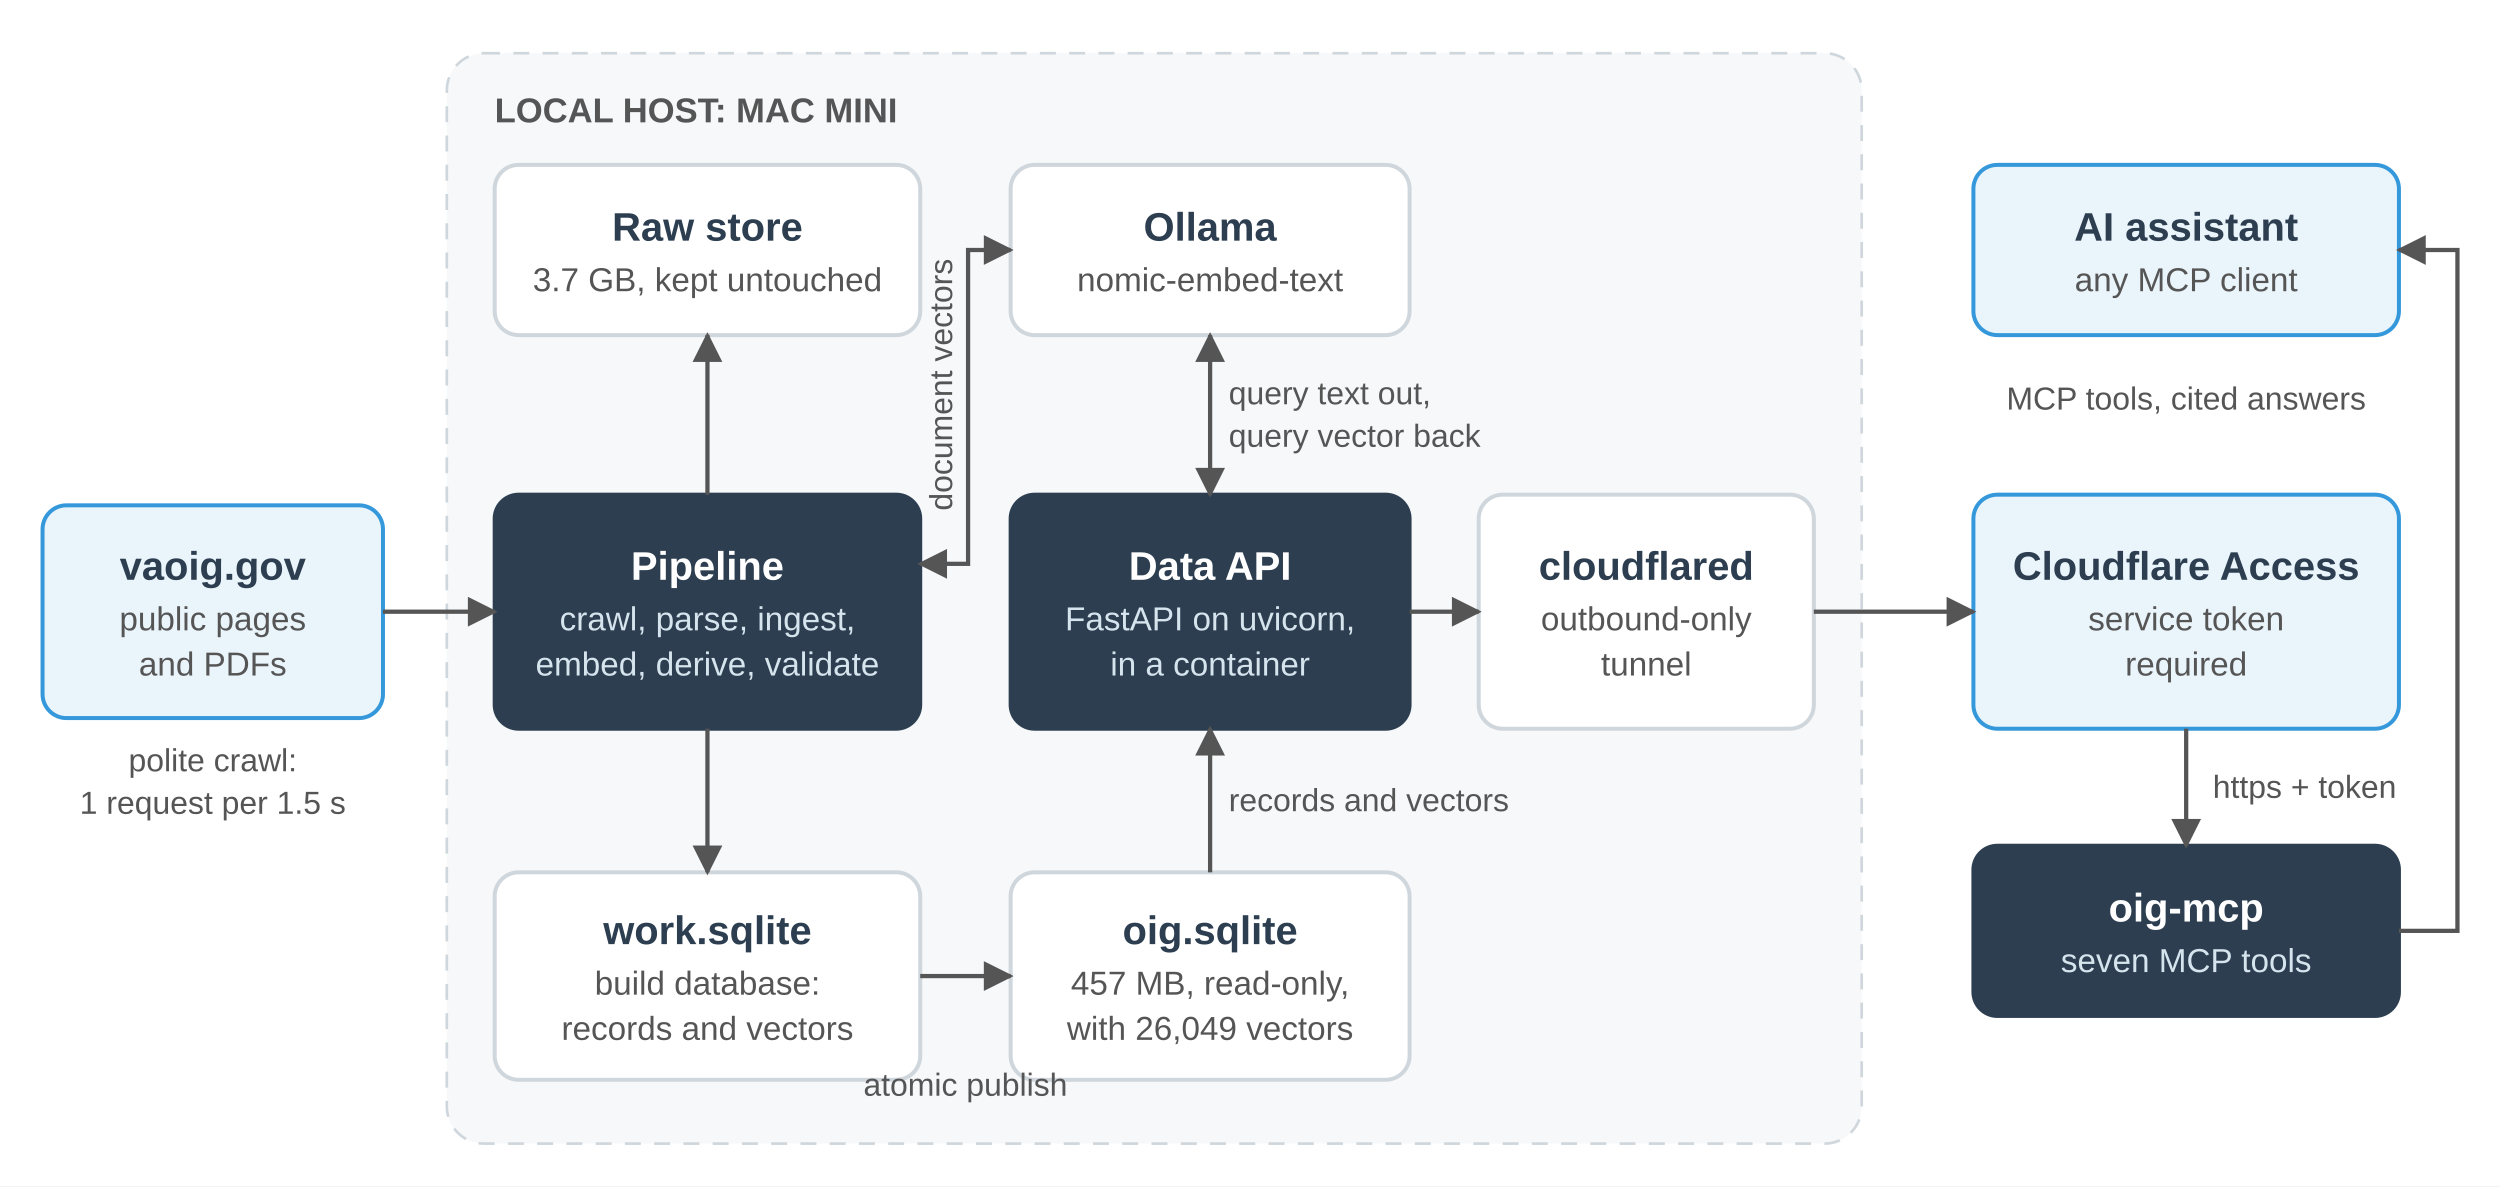
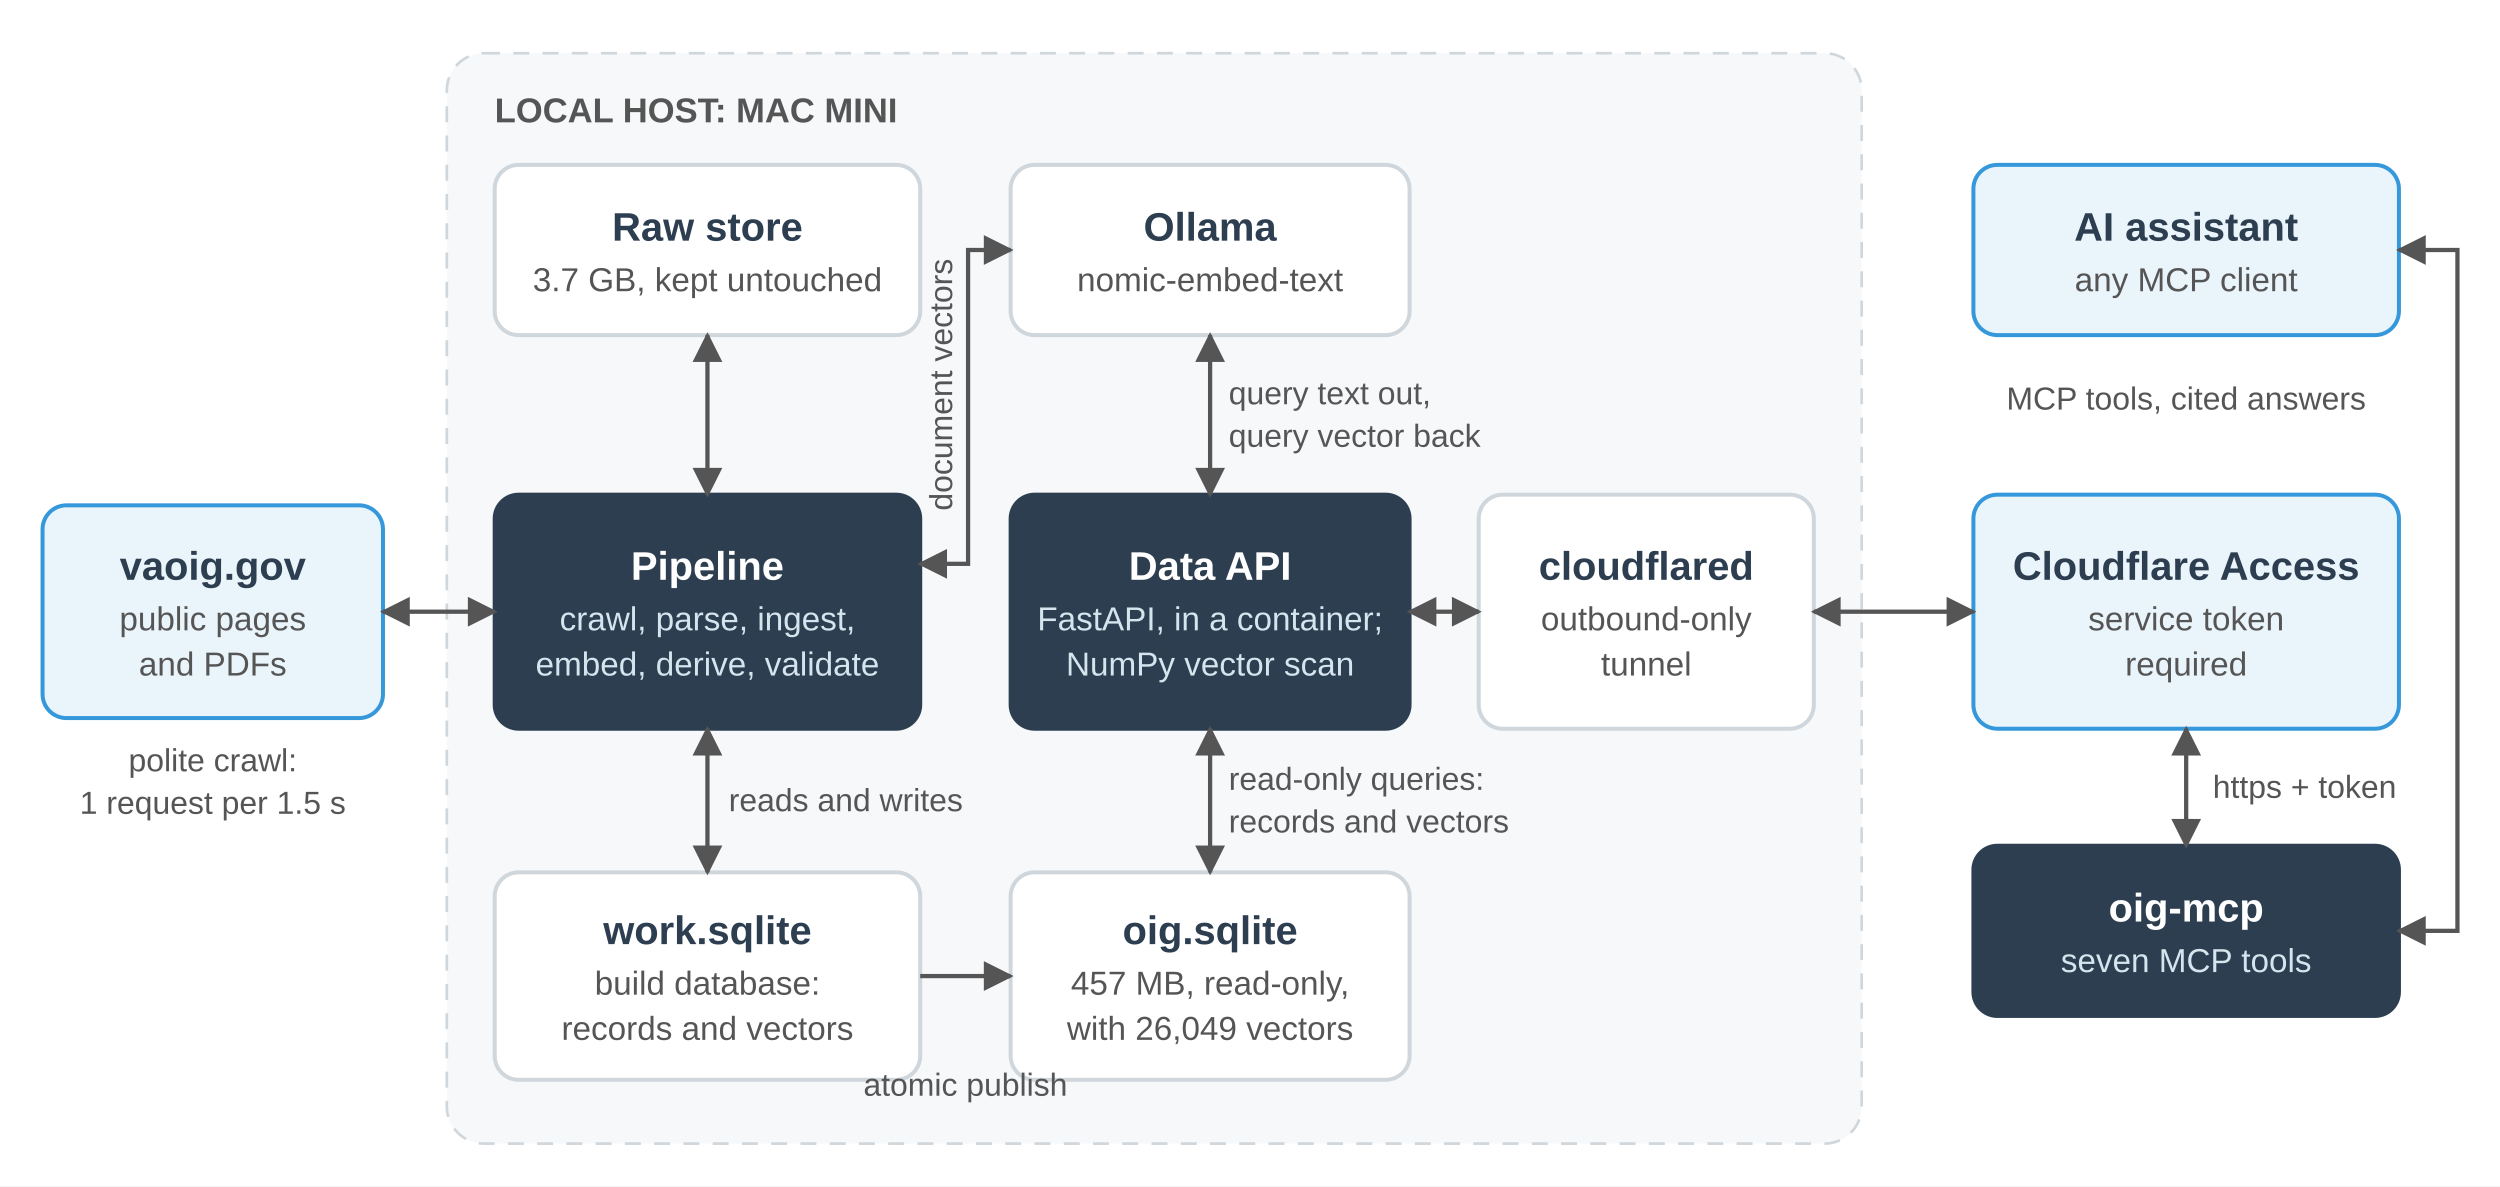
<svg xmlns="http://www.w3.org/2000/svg" viewBox="0 0 940 446" width="940" height="446" role="img" aria-labelledby="t d" font-family="-apple-system,BlinkMacSystemFont,'Segoe UI',Arial,sans-serif">
  <defs>
    <marker id="a" viewBox="0 0 10 10" refX="9" refY="5" markerWidth="7" markerHeight="7" orient="auto-start-reverse">
      <path d="M0 0L10 5L0 10z" fill="#555555" />
    </marker>
  </defs>
  <rect width="940" height="446" fill="#ffffff" />
  <rect x="168" y="20" width="532" height="410" rx="14" fill="#f6f8fa" stroke="#cfd6dc" stroke-dasharray="6 5" />
  <text x="186" y="46" font-size="13" font-weight="700" fill="#555555">LOCAL HOST: MAC MINI</text>
  <rect x="16" y="190" width="128" height="80" rx="9" fill="#eaf4fb" stroke="#3498db" stroke-width="1.5" />
  <text x="80.0" y="218.0" text-anchor="middle" font-size="15" font-weight="700" fill="#2c3e50">vaoig.gov</text>
  <text x="80.0" y="237.0" text-anchor="middle" font-size="12.5" fill="#555555">public pages</text>
  <text x="80.0" y="254.0" text-anchor="middle" font-size="12.5" fill="#555555">and PDFs</text>
  <rect x="186" y="62" width="160" height="64" rx="9" fill="#ffffff" stroke="#cfd6dc" stroke-width="1.5" />
  <text x="266.0" y="90.5" text-anchor="middle" font-size="15" font-weight="700" fill="#2c3e50">Raw store</text>
  <text x="266.0" y="109.5" text-anchor="middle" font-size="12.5" fill="#555555">3.7 GB, kept untouched</text>
  <rect x="186" y="186" width="160" height="88" rx="9" fill="#2c3e50" stroke="#2c3e50" stroke-width="1.5" />
  <text x="266.0" y="218.0" text-anchor="middle" font-size="15" font-weight="700" fill="#ffffff">Pipeline</text>
  <text x="266.0" y="237.0" text-anchor="middle" font-size="12.5" fill="#d6e4ee">crawl, parse, ingest,</text>
  <text x="266.0" y="254.0" text-anchor="middle" font-size="12.5" fill="#d6e4ee">embed, derive, validate</text>
  <rect x="186" y="328" width="160" height="78" rx="9" fill="#ffffff" stroke="#cfd6dc" stroke-width="1.5" />
  <text x="266.0" y="355.0" text-anchor="middle" font-size="15" font-weight="700" fill="#2c3e50">work.sqlite</text>
  <text x="266.0" y="374.0" text-anchor="middle" font-size="12.5" fill="#555555">build database:</text>
  <text x="266.0" y="391.0" text-anchor="middle" font-size="12.5" fill="#555555">records and vectors</text>
  <rect x="380" y="62" width="150" height="64" rx="9" fill="#ffffff" stroke="#cfd6dc" stroke-width="1.5" />
  <text x="455.0" y="90.5" text-anchor="middle" font-size="15" font-weight="700" fill="#2c3e50">Ollama</text>
  <text x="455.0" y="109.5" text-anchor="middle" font-size="12.5" fill="#555555">nomic-embed-text</text>
  <rect x="380" y="186" width="150" height="88" rx="9" fill="#2c3e50" stroke="#2c3e50" stroke-width="1.5" />
  <text x="455.0" y="218.0" text-anchor="middle" font-size="15" font-weight="700" fill="#ffffff">Data API</text>
-   <text x="455.0" y="237.0" text-anchor="middle" font-size="12.5" fill="#d6e4ee">FastAPI on uvicorn,</text>
-   <text x="455.0" y="254.0" text-anchor="middle" font-size="12.5" fill="#d6e4ee">in a container</text>
+   <text x="455.0" y="237.0" text-anchor="middle" font-size="12.5" fill="#d6e4ee">FastAPI, in a container;</text>
+   <text x="455.0" y="254.0" text-anchor="middle" font-size="12.5" fill="#d6e4ee">NumPy vector scan</text>
  <rect x="380" y="328" width="150" height="78" rx="9" fill="#ffffff" stroke="#cfd6dc" stroke-width="1.5" />
  <text x="455.0" y="355.0" text-anchor="middle" font-size="15" font-weight="700" fill="#2c3e50">oig.sqlite</text>
  <text x="455.0" y="374.0" text-anchor="middle" font-size="12.5" fill="#555555">457 MB, read-only,</text>
  <text x="455.0" y="391.0" text-anchor="middle" font-size="12.5" fill="#555555">with 26,049 vectors</text>
  <rect x="556" y="186" width="126" height="88" rx="9" fill="#ffffff" stroke="#cfd6dc" stroke-width="1.5" />
  <text x="619.0" y="218.0" text-anchor="middle" font-size="15" font-weight="700" fill="#2c3e50">cloudflared</text>
  <text x="619.0" y="237.0" text-anchor="middle" font-size="12.5" fill="#555555">outbound-only</text>
  <text x="619.0" y="254.0" text-anchor="middle" font-size="12.5" fill="#555555">tunnel</text>
  <rect x="742" y="186" width="160" height="88" rx="9" fill="#eaf4fb" stroke="#3498db" stroke-width="1.5" />
  <text x="822.0" y="218.0" text-anchor="middle" font-size="15" font-weight="700" fill="#2c3e50">Cloudflare Access</text>
  <text x="822.0" y="237.0" text-anchor="middle" font-size="12.5" fill="#555555">service token</text>
  <text x="822.0" y="254.0" text-anchor="middle" font-size="12.5" fill="#555555">required</text>
  <rect x="742" y="318" width="160" height="64" rx="9" fill="#2c3e50" stroke="#2c3e50" stroke-width="1.5" />
  <text x="822.0" y="346.5" text-anchor="middle" font-size="15" font-weight="700" fill="#ffffff">oig-mcp</text>
  <text x="822.0" y="365.5" text-anchor="middle" font-size="12.5" fill="#d6e4ee">seven MCP tools</text>
  <rect x="742" y="62" width="160" height="64" rx="9" fill="#eaf4fb" stroke="#3498db" stroke-width="1.5" />
  <text x="822.0" y="90.5" text-anchor="middle" font-size="15" font-weight="700" fill="#2c3e50">AI assistant</text>
  <text x="822.0" y="109.5" text-anchor="middle" font-size="12.5" fill="#555555">any MCP client</text>
-   <path d="M144 230 L186 230" fill="none" stroke="#555555" stroke-width="1.6" marker-end="url(#a)" />
+   <path d="M144 230 H186" fill="none" stroke="#555555" stroke-width="1.6" marker-start="url(#a)" marker-end="url(#a)" />
  <text x="80" y="290" text-anchor="middle" font-size="12" fill="#555555">polite crawl:</text>
  <text x="80" y="306" text-anchor="middle" font-size="12" fill="#555555">1 request per 1.5 s</text>
-   <path d="M266 186 L266 126" fill="none" stroke="#555555" stroke-width="1.6" marker-end="url(#a)" />
-   <path d="M266 274 L266 328" fill="none" stroke="#555555" stroke-width="1.6" marker-end="url(#a)" />
+   <path d="M266 186 V126" fill="none" stroke="#555555" stroke-width="1.6" marker-start="url(#a)" marker-end="url(#a)" />
+   <path d="M266 274 V328" fill="none" stroke="#555555" stroke-width="1.6" marker-start="url(#a)" marker-end="url(#a)" />
+   <text x="274" y="305" font-size="12" fill="#555555">reads and writes</text>
  <path d="M346 367 L380 367" fill="none" stroke="#555555" stroke-width="1.6" marker-end="url(#a)" />
  <text x="363" y="412" text-anchor="middle" font-size="12" fill="#555555">atomic publish</text>
-   <path d="M455 328 L455 274" fill="none" stroke="#555555" stroke-width="1.6" marker-end="url(#a)" />
-   <text x="462" y="305" text-anchor="start" font-size="12" fill="#555555">records and vectors</text>
+   <path d="M455 328 V274" fill="none" stroke="#555555" stroke-width="1.6" marker-start="url(#a)" marker-end="url(#a)" />
+   <text x="462" y="297" font-size="12" fill="#555555">read-only queries:</text>
+   <text x="462" y="313" font-size="12" fill="#555555">records and vectors</text>
  <path d="M455 186 V126" fill="none" stroke="#555555" stroke-width="1.6" marker-start="url(#a)" marker-end="url(#a)" />
  <text x="462" y="152" font-size="12" fill="#555555">query text out,</text>
  <text x="462" y="168" font-size="12" fill="#555555">query vector back</text>
  <path d="M346 212 H364 V94 H380" fill="none" stroke="#555555" stroke-width="1.6" marker-start="url(#a)" marker-end="url(#a)" />
  <text transform="translate(358 192) rotate(-90)" font-size="12" fill="#555555">document vectors</text>
-   <path d="M530 230 L556 230" fill="none" stroke="#555555" stroke-width="1.6" marker-end="url(#a)" />
-   <path d="M682 230 L742 230" fill="none" stroke="#555555" stroke-width="1.6" marker-end="url(#a)" />
-   <path d="M822 274 L822 318" fill="none" stroke="#555555" stroke-width="1.6" marker-end="url(#a)" />
-   <text x="832" y="300" text-anchor="start" font-size="12" fill="#555555">https + token</text>
-   <path d="M902 350 H924 V94 H902" fill="none" stroke="#555555" stroke-width="1.6" marker-end="url(#a)" />
+   <path d="M530 230 H556" fill="none" stroke="#555555" stroke-width="1.6" marker-start="url(#a)" marker-end="url(#a)" />
+   <path d="M682 230 H742" fill="none" stroke="#555555" stroke-width="1.6" marker-start="url(#a)" marker-end="url(#a)" />
+   <path d="M822 274 V318" fill="none" stroke="#555555" stroke-width="1.6" marker-start="url(#a)" marker-end="url(#a)" />
+   <text x="832" y="300" font-size="12" fill="#555555">https + token</text>
+   <path d="M902 350 H924 V94 H902" fill="none" stroke="#555555" stroke-width="1.6" marker-start="url(#a)" marker-end="url(#a)" />
  <text x="822" y="154" text-anchor="middle" font-size="12" fill="#555555">MCP tools, cited answers</text>
</svg>
